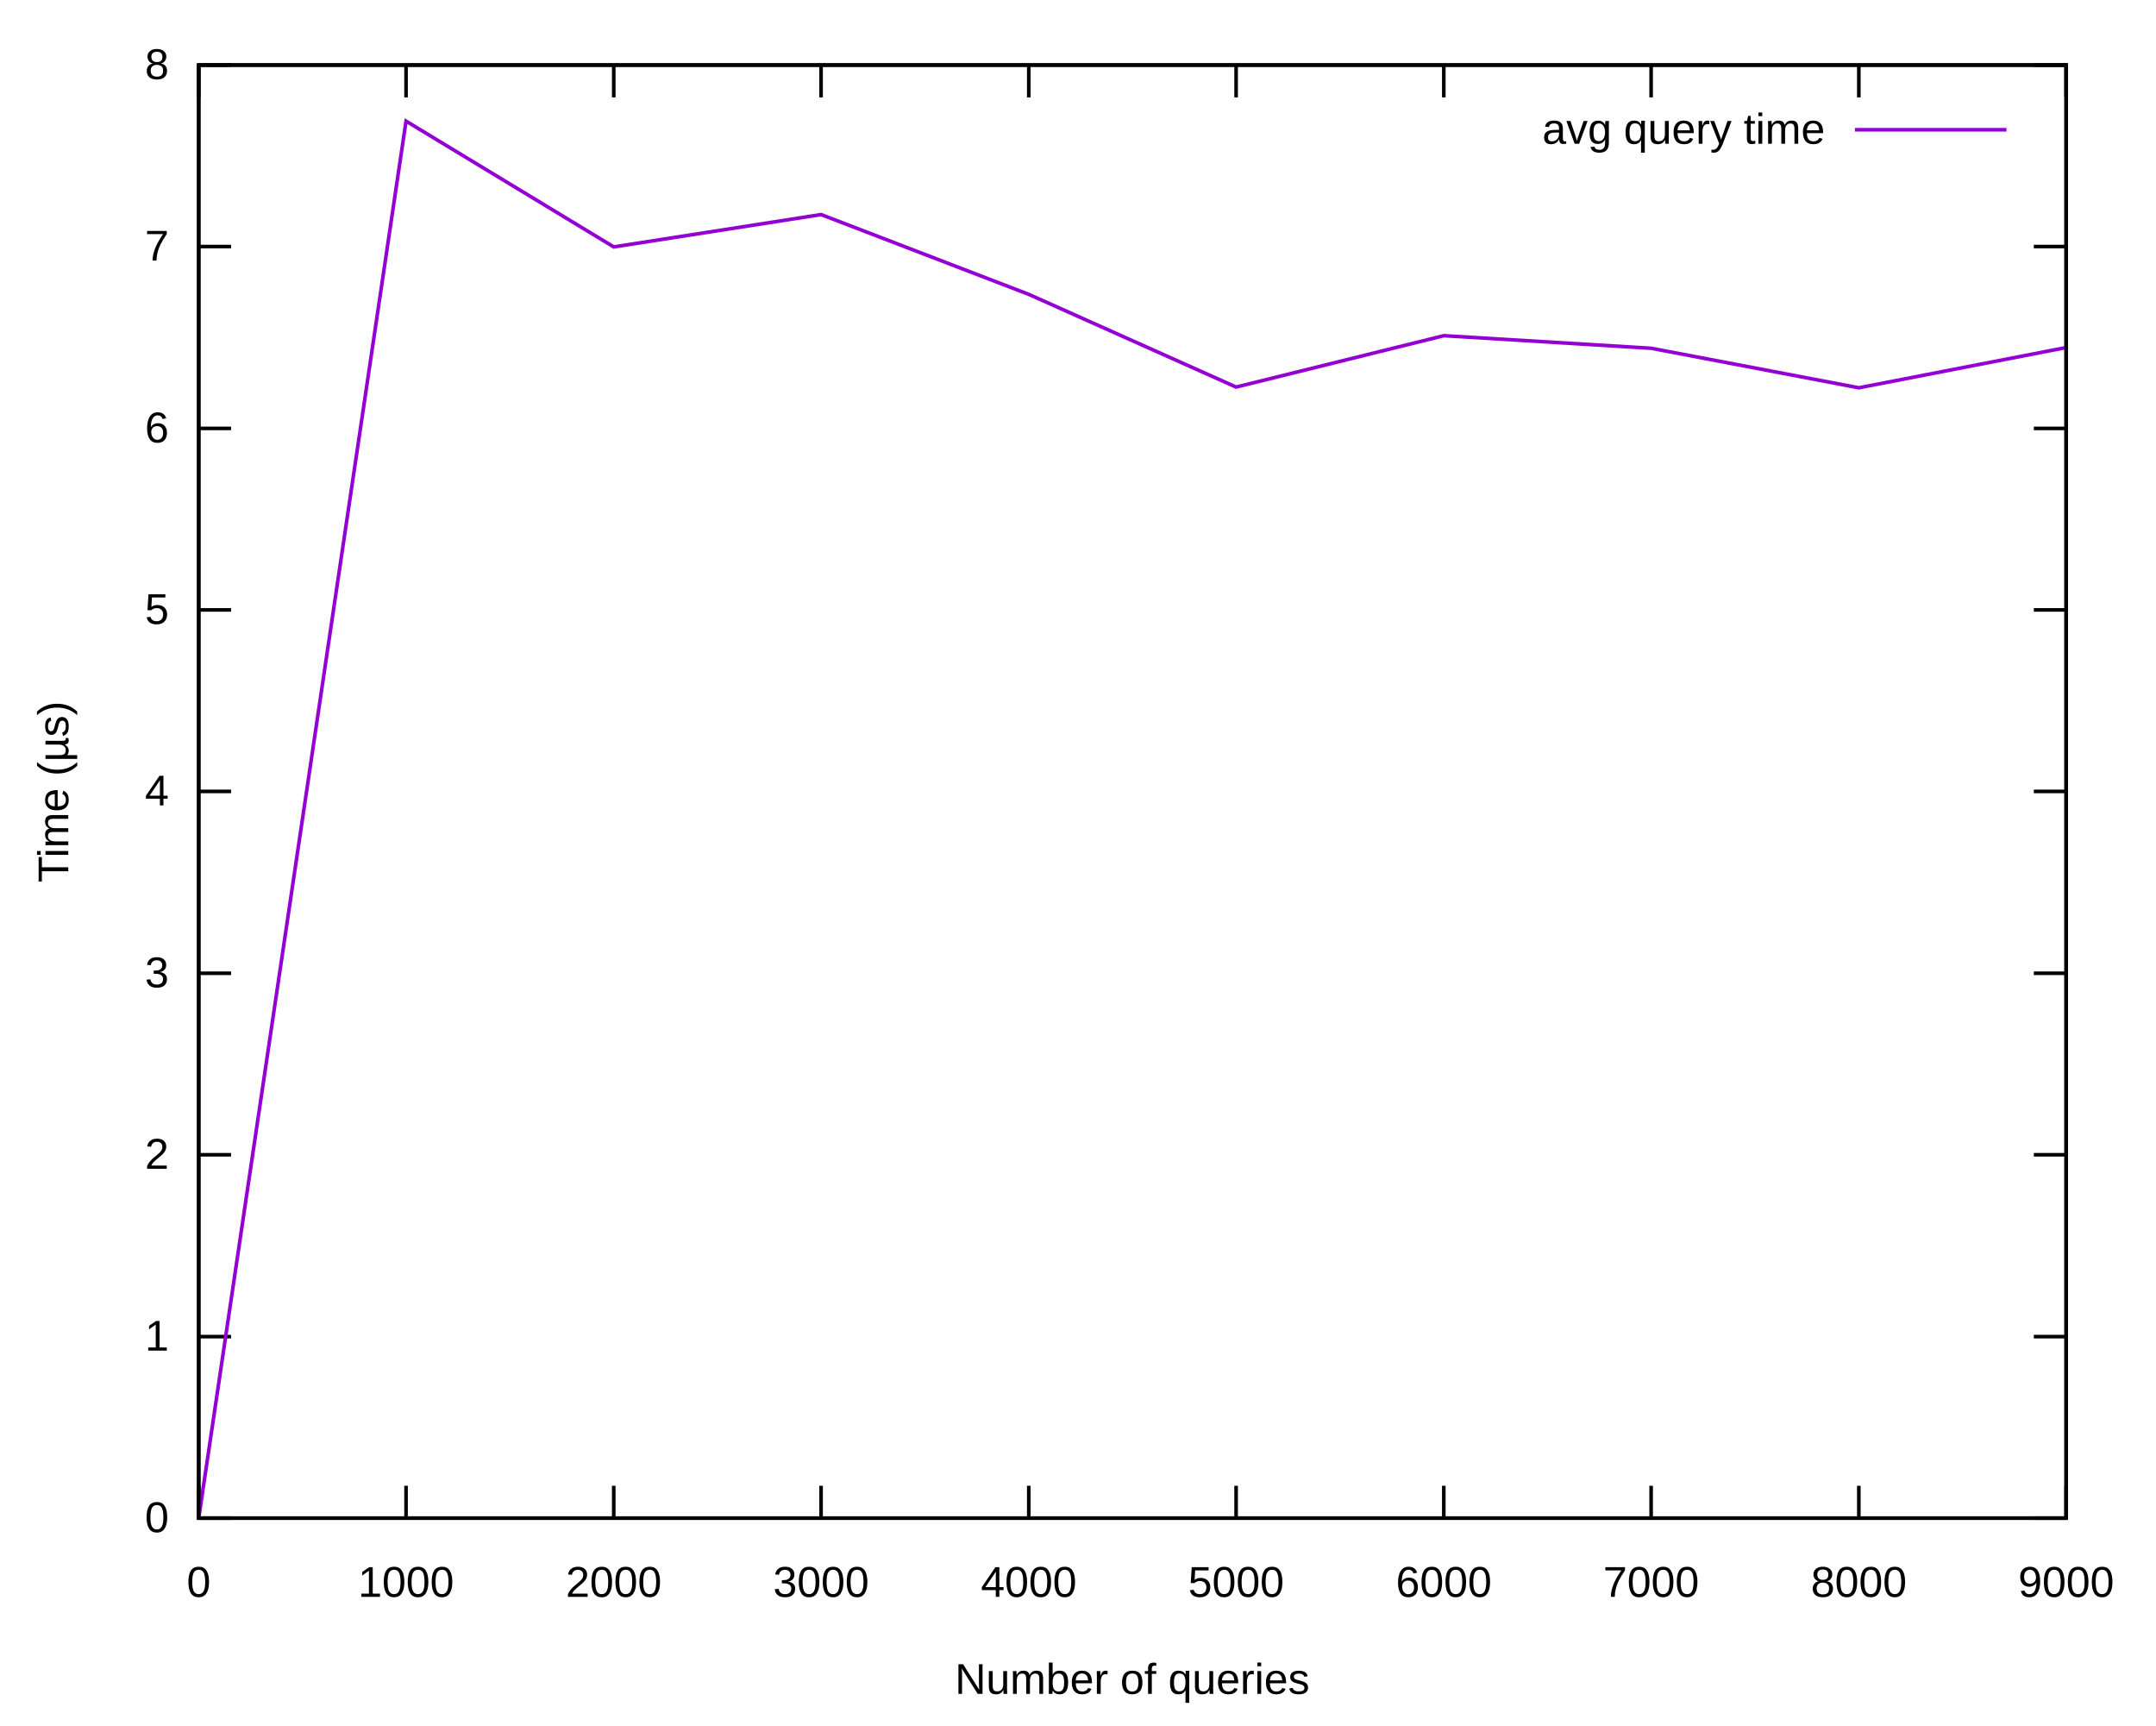
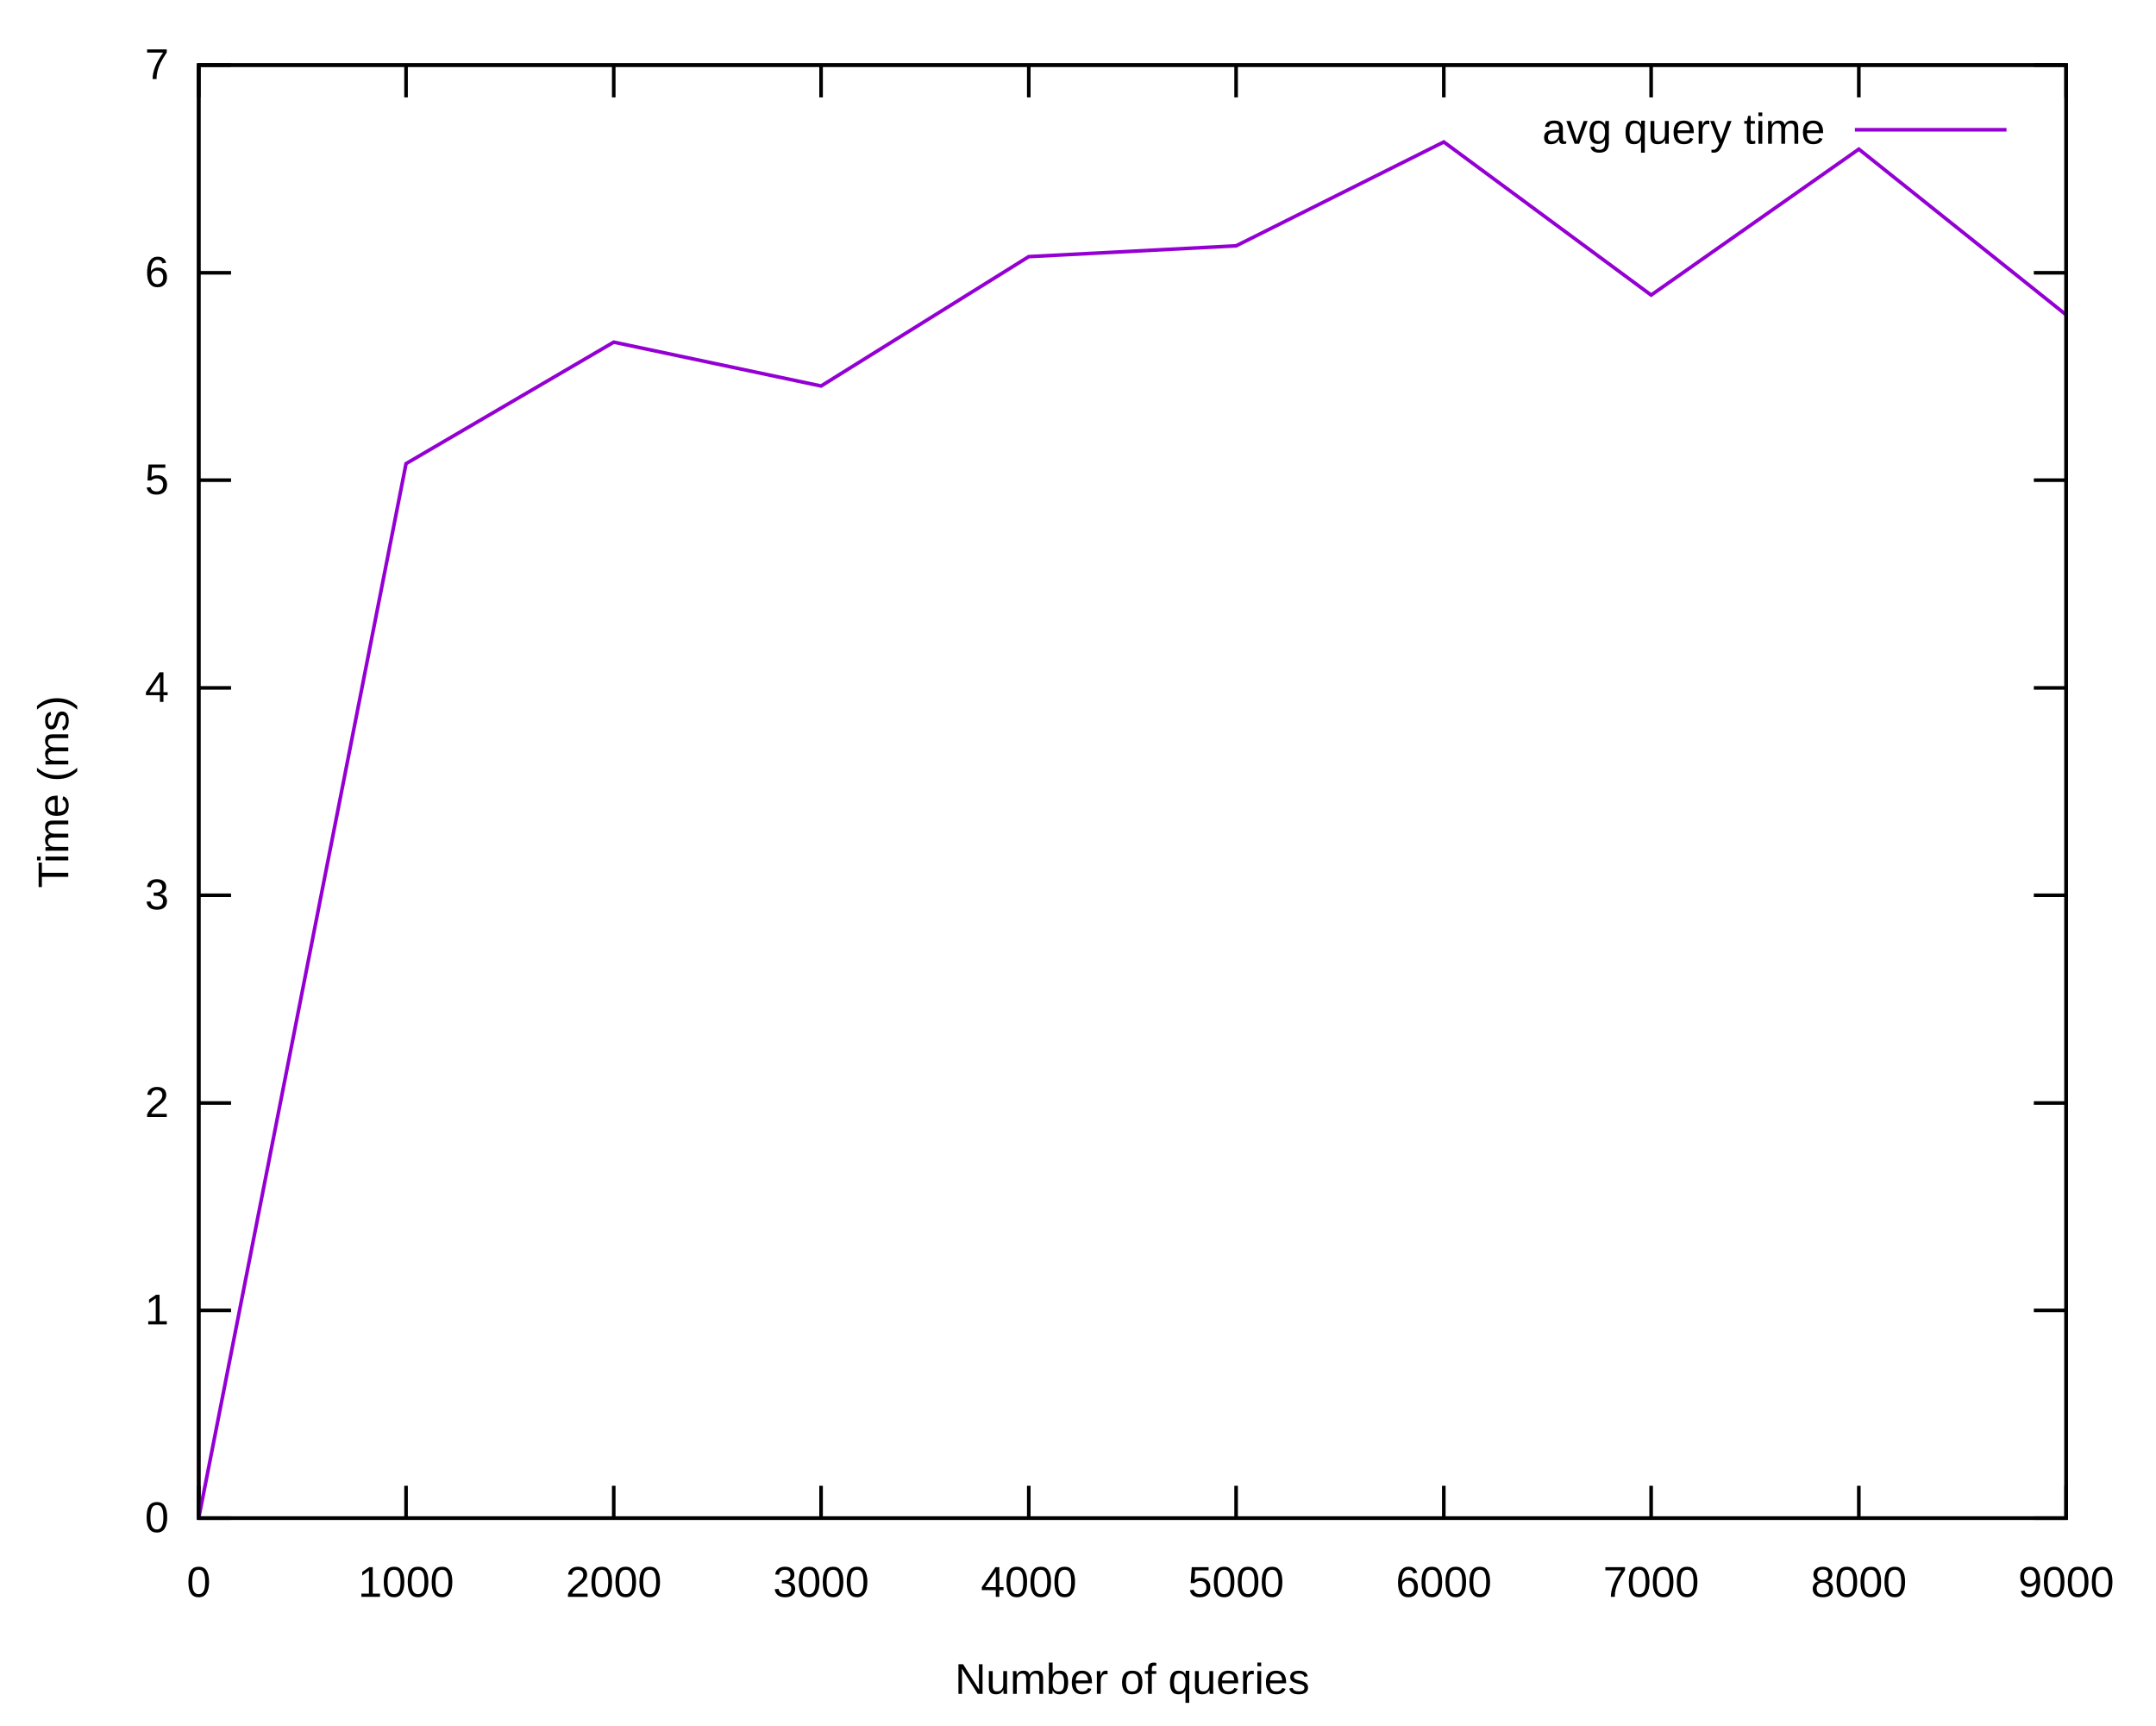
<svg xmlns="http://www.w3.org/2000/svg" xmlns:xlink="http://www.w3.org/1999/xlink" width="600" height="480" viewBox="0 0 600 480">
  <g id="gnuplot_canvas">
    <rect x="0" y="0" width="600" height="480" fill="none" />
    <defs>
      <circle id="gpDot" r="0.5" stroke-width="0.5" stroke="currentColor" />
      <path id="gpPt0" stroke-width="0.222" stroke="currentColor" d="M-1,0 h2 M0,-1 v2" />
      <path id="gpPt1" stroke-width="0.222" stroke="currentColor" d="M-1,-1 L1,1 M1,-1 L-1,1" />
      <path id="gpPt2" stroke-width="0.222" stroke="currentColor" d="M-1,0 L1,0 M0,-1 L0,1 M-1,-1 L1,1 M-1,1 L1,-1" />
      <rect id="gpPt3" stroke-width="0.222" stroke="currentColor" x="-1" y="-1" width="2" height="2" />
      <rect id="gpPt4" stroke-width="0.222" stroke="currentColor" fill="currentColor" x="-1" y="-1" width="2" height="2" />
      <circle id="gpPt5" stroke-width="0.222" stroke="currentColor" cx="0" cy="0" r="1" />
      <use xlink:href="#gpPt5" id="gpPt6" fill="currentColor" stroke="none" />
      <path id="gpPt7" stroke-width="0.222" stroke="currentColor" d="M0,-1.33 L-1.33,0.67 L1.33,0.67 z" />
      <use xlink:href="#gpPt7" id="gpPt8" fill="currentColor" stroke="none" />
      <use xlink:href="#gpPt7" id="gpPt9" stroke="currentColor" transform="rotate(180)" />
      <use xlink:href="#gpPt9" id="gpPt10" fill="currentColor" stroke="none" />
      <use xlink:href="#gpPt3" id="gpPt11" stroke="currentColor" transform="rotate(45)" />
      <use xlink:href="#gpPt11" id="gpPt12" fill="currentColor" stroke="none" />
      <path id="gpPt13" stroke-width="0.222" stroke="currentColor" d="M0,1.330 L1.265,0.411 L0.782,-1.067 L-0.782,-1.076 L-1.265,0.411 z" />
      <use xlink:href="#gpPt13" id="gpPt14" fill="currentColor" stroke="none" />
      <filter id="textbox" filterUnits="objectBoundingBox" x="0" y="0" height="1" width="1">
        <feFlood flood-color="white" flood-opacity="1" result="bgnd" />
        <feComposite in="SourceGraphic" in2="bgnd" operator="atop" />
      </filter>
      <filter id="greybox" filterUnits="objectBoundingBox" x="0" y="0" height="1" width="1">
        <feFlood flood-color="lightgrey" flood-opacity="1" result="grey" />
        <feComposite in="SourceGraphic" in2="grey" operator="atop" />
      </filter>
    </defs>
    <g fill="none" color="white" stroke="currentColor" stroke-width="1.00" stroke-linecap="butt" stroke-linejoin="miter">
</g>
    <g fill="none" color="black" stroke="currentColor" stroke-width="1.00" stroke-linecap="butt" stroke-linejoin="miter">
      <path stroke="black" d="M55.3,422.4 L64.3,422.4 M575.0,422.4 L566.0,422.4  " />
      <g transform="translate(47.0,426.3)" stroke="none" fill="black" font-family="Arial" font-size="12.00" text-anchor="end">
        <text>
          <tspan font-family="Arial"> 0</tspan>
        </text>
      </g>
    </g>
    <g fill="none" color="black" stroke="currentColor" stroke-width="1.00" stroke-linecap="butt" stroke-linejoin="miter">
-       <path stroke="black" d="M55.3,371.9 L64.3,371.9 M575.0,371.9 L566.0,371.9  " />
-       <g transform="translate(47.0,375.8)" stroke="none" fill="black" font-family="Arial" font-size="12.00" text-anchor="end">
+       <path stroke="black" d="M55.3,364.6 L64.3,364.6 M575.0,364.6 L566.0,364.6  " />
+       <g transform="translate(47.0,368.5)" stroke="none" fill="black" font-family="Arial" font-size="12.00" text-anchor="end">
        <text>
          <tspan font-family="Arial"> 1</tspan>
        </text>
      </g>
    </g>
    <g fill="none" color="black" stroke="currentColor" stroke-width="1.00" stroke-linecap="butt" stroke-linejoin="miter">
-       <path stroke="black" d="M55.3,321.3 L64.3,321.3 M575.0,321.3 L566.0,321.3  " />
-       <g transform="translate(47.0,325.2)" stroke="none" fill="black" font-family="Arial" font-size="12.00" text-anchor="end">
+       <path stroke="black" d="M55.3,306.9 L64.3,306.9 M575.0,306.9 L566.0,306.9  " />
+       <g transform="translate(47.0,310.8)" stroke="none" fill="black" font-family="Arial" font-size="12.00" text-anchor="end">
        <text>
          <tspan font-family="Arial"> 2</tspan>
        </text>
      </g>
    </g>
    <g fill="none" color="black" stroke="currentColor" stroke-width="1.00" stroke-linecap="butt" stroke-linejoin="miter">
-       <path stroke="black" d="M55.3,270.8 L64.3,270.8 M575.0,270.8 L566.0,270.8  " />
-       <g transform="translate(47.0,274.7)" stroke="none" fill="black" font-family="Arial" font-size="12.00" text-anchor="end">
+       <path stroke="black" d="M55.3,249.1 L64.3,249.1 M575.0,249.1 L566.0,249.1  " />
+       <g transform="translate(47.0,253.0)" stroke="none" fill="black" font-family="Arial" font-size="12.00" text-anchor="end">
        <text>
          <tspan font-family="Arial"> 3</tspan>
        </text>
      </g>
    </g>
    <g fill="none" color="black" stroke="currentColor" stroke-width="1.00" stroke-linecap="butt" stroke-linejoin="miter">
-       <path stroke="black" d="M55.3,220.2 L64.3,220.2 M575.0,220.2 L566.0,220.2  " />
-       <g transform="translate(47.0,224.1)" stroke="none" fill="black" font-family="Arial" font-size="12.00" text-anchor="end">
+       <path stroke="black" d="M55.3,191.4 L64.3,191.4 M575.0,191.4 L566.0,191.4  " />
+       <g transform="translate(47.0,195.3)" stroke="none" fill="black" font-family="Arial" font-size="12.00" text-anchor="end">
        <text>
          <tspan font-family="Arial"> 4</tspan>
        </text>
      </g>
    </g>
    <g fill="none" color="black" stroke="currentColor" stroke-width="1.00" stroke-linecap="butt" stroke-linejoin="miter">
-       <path stroke="black" d="M55.3,169.7 L64.3,169.7 M575.0,169.7 L566.0,169.7  " />
-       <g transform="translate(47.0,173.6)" stroke="none" fill="black" font-family="Arial" font-size="12.00" text-anchor="end">
+       <path stroke="black" d="M55.3,133.6 L64.3,133.6 M575.0,133.6 L566.0,133.6  " />
+       <g transform="translate(47.0,137.5)" stroke="none" fill="black" font-family="Arial" font-size="12.00" text-anchor="end">
        <text>
          <tspan font-family="Arial"> 5</tspan>
        </text>
      </g>
    </g>
    <g fill="none" color="black" stroke="currentColor" stroke-width="1.00" stroke-linecap="butt" stroke-linejoin="miter">
-       <path stroke="black" d="M55.3,119.2 L64.3,119.2 M575.0,119.2 L566.0,119.2  " />
-       <g transform="translate(47.0,123.1)" stroke="none" fill="black" font-family="Arial" font-size="12.00" text-anchor="end">
+       <path stroke="black" d="M55.3,75.9 L64.3,75.9 M575.0,75.9 L566.0,75.9  " />
+       <g transform="translate(47.0,79.8)" stroke="none" fill="black" font-family="Arial" font-size="12.00" text-anchor="end">
        <text>
          <tspan font-family="Arial"> 6</tspan>
-         </text>
-       </g>
-     </g>
-     <g fill="none" color="black" stroke="currentColor" stroke-width="1.00" stroke-linecap="butt" stroke-linejoin="miter">
-       <path stroke="black" d="M55.3,68.6 L64.3,68.6 M575.0,68.6 L566.0,68.6  " />
-       <g transform="translate(47.0,72.5)" stroke="none" fill="black" font-family="Arial" font-size="12.00" text-anchor="end">
-         <text>
-           <tspan font-family="Arial"> 7</tspan>
        </text>
      </g>
    </g>
    <g fill="none" color="black" stroke="currentColor" stroke-width="1.00" stroke-linecap="butt" stroke-linejoin="miter">
      <path stroke="black" d="M55.3,18.1 L64.3,18.1 M575.0,18.1 L566.0,18.1  " />
      <g transform="translate(47.0,22.0)" stroke="none" fill="black" font-family="Arial" font-size="12.00" text-anchor="end">
        <text>
-           <tspan font-family="Arial"> 8</tspan>
+           <tspan font-family="Arial"> 7</tspan>
        </text>
      </g>
    </g>
    <g fill="none" color="black" stroke="currentColor" stroke-width="1.00" stroke-linecap="butt" stroke-linejoin="miter">
      <path stroke="black" d="M55.3,422.4 L55.3,413.4 M55.3,18.1 L55.3,27.1  " />
      <g transform="translate(55.3,444.3)" stroke="none" fill="black" font-family="Arial" font-size="12.00" text-anchor="middle">
        <text>
          <tspan font-family="Arial"> 0</tspan>
        </text>
      </g>
    </g>
    <g fill="none" color="black" stroke="currentColor" stroke-width="1.00" stroke-linecap="butt" stroke-linejoin="miter">
      <path stroke="black" d="M113.0,422.4 L113.0,413.4 M113.0,18.1 L113.0,27.1  " />
      <g transform="translate(113.0,444.3)" stroke="none" fill="black" font-family="Arial" font-size="12.00" text-anchor="middle">
        <text>
          <tspan font-family="Arial"> 1000</tspan>
        </text>
      </g>
    </g>
    <g fill="none" color="black" stroke="currentColor" stroke-width="1.00" stroke-linecap="butt" stroke-linejoin="miter">
      <path stroke="black" d="M170.8,422.4 L170.8,413.4 M170.8,18.1 L170.8,27.1  " />
      <g transform="translate(170.8,444.3)" stroke="none" fill="black" font-family="Arial" font-size="12.00" text-anchor="middle">
        <text>
          <tspan font-family="Arial"> 2000</tspan>
        </text>
      </g>
    </g>
    <g fill="none" color="black" stroke="currentColor" stroke-width="1.00" stroke-linecap="butt" stroke-linejoin="miter">
      <path stroke="black" d="M228.5,422.4 L228.5,413.4 M228.5,18.1 L228.5,27.1  " />
      <g transform="translate(228.5,444.3)" stroke="none" fill="black" font-family="Arial" font-size="12.00" text-anchor="middle">
        <text>
          <tspan font-family="Arial"> 3000</tspan>
        </text>
      </g>
    </g>
    <g fill="none" color="black" stroke="currentColor" stroke-width="1.00" stroke-linecap="butt" stroke-linejoin="miter">
      <path stroke="black" d="M286.3,422.4 L286.3,413.4 M286.3,18.1 L286.3,27.1  " />
      <g transform="translate(286.3,444.3)" stroke="none" fill="black" font-family="Arial" font-size="12.00" text-anchor="middle">
        <text>
          <tspan font-family="Arial"> 4000</tspan>
        </text>
      </g>
    </g>
    <g fill="none" color="black" stroke="currentColor" stroke-width="1.00" stroke-linecap="butt" stroke-linejoin="miter">
      <path stroke="black" d="M344.0,422.4 L344.0,413.4 M344.0,18.1 L344.0,27.1  " />
      <g transform="translate(344.0,444.3)" stroke="none" fill="black" font-family="Arial" font-size="12.00" text-anchor="middle">
        <text>
          <tspan font-family="Arial"> 5000</tspan>
        </text>
      </g>
    </g>
    <g fill="none" color="black" stroke="currentColor" stroke-width="1.00" stroke-linecap="butt" stroke-linejoin="miter">
      <path stroke="black" d="M401.8,422.4 L401.8,413.4 M401.8,18.1 L401.8,27.1  " />
      <g transform="translate(401.8,444.3)" stroke="none" fill="black" font-family="Arial" font-size="12.00" text-anchor="middle">
        <text>
          <tspan font-family="Arial"> 6000</tspan>
        </text>
      </g>
    </g>
    <g fill="none" color="black" stroke="currentColor" stroke-width="1.00" stroke-linecap="butt" stroke-linejoin="miter">
      <path stroke="black" d="M459.5,422.4 L459.5,413.4 M459.5,18.1 L459.5,27.1  " />
      <g transform="translate(459.5,444.3)" stroke="none" fill="black" font-family="Arial" font-size="12.00" text-anchor="middle">
        <text>
          <tspan font-family="Arial"> 7000</tspan>
        </text>
      </g>
    </g>
    <g fill="none" color="black" stroke="currentColor" stroke-width="1.00" stroke-linecap="butt" stroke-linejoin="miter">
      <path stroke="black" d="M517.3,422.4 L517.3,413.4 M517.3,18.1 L517.3,27.1  " />
      <g transform="translate(517.3,444.3)" stroke="none" fill="black" font-family="Arial" font-size="12.00" text-anchor="middle">
        <text>
          <tspan font-family="Arial"> 8000</tspan>
        </text>
      </g>
    </g>
    <g fill="none" color="black" stroke="currentColor" stroke-width="1.00" stroke-linecap="butt" stroke-linejoin="miter">
      <path stroke="black" d="M575.0,422.4 L575.0,413.4 M575.0,18.1 L575.0,27.1  " />
      <g transform="translate(575.0,444.3)" stroke="none" fill="black" font-family="Arial" font-size="12.00" text-anchor="middle">
        <text>
          <tspan font-family="Arial"> 9000</tspan>
        </text>
      </g>
    </g>
    <g fill="none" color="black" stroke="currentColor" stroke-width="1.00" stroke-linecap="butt" stroke-linejoin="miter">
</g>
    <g fill="none" color="black" stroke="currentColor" stroke-width="1.00" stroke-linecap="butt" stroke-linejoin="miter">
      <path stroke="black" d="M55.3,18.1 L55.3,422.4 L575.0,422.4 L575.0,18.1 L55.3,18.1 Z  " />
    </g>
    <g fill="none" color="black" stroke="currentColor" stroke-width="1.00" stroke-linecap="butt" stroke-linejoin="miter">
      <g transform="translate(19.0,220.3) rotate(270)" stroke="none" fill="black" font-family="Arial" font-size="12.00" text-anchor="middle">
        <text>
-           <tspan font-family="Arial">Time (µs)</tspan>
+           <tspan font-family="Arial">Time (ms)</tspan>
        </text>
      </g>
    </g>
    <g fill="none" color="black" stroke="currentColor" stroke-width="1.00" stroke-linecap="butt" stroke-linejoin="miter">
      <g transform="translate(315.1,471.3)" stroke="none" fill="black" font-family="Arial" font-size="12.00" text-anchor="middle">
        <text>
          <tspan font-family="Arial">Number of queries</tspan>
        </text>
      </g>
    </g>
    <g fill="none" color="black" stroke="currentColor" stroke-width="1.00" stroke-linecap="butt" stroke-linejoin="miter">
</g>
    <g id="gnuplot_plot_1">
      <g fill="none" color="black" stroke="currentColor" stroke-width="1.00" stroke-linecap="butt" stroke-linejoin="miter">
        <g transform="translate(507.9,40.0)" stroke="none" fill="black" font-family="Arial" font-size="12.00" text-anchor="end">
          <text>
            <tspan font-family="Arial">avg query time</tspan>
          </text>
        </g>
      </g>
      <g fill="none" color="black" stroke="currentColor" stroke-width="1.00" stroke-linecap="butt" stroke-linejoin="miter">
-         <path stroke="rgb(148,   0, 211)" d="M516.2,36.1 L558.4,36.1 M55.3,422.4 L113.0,33.7 L170.8,68.7 L228.5,59.7 L286.3,81.9 L344.0,107.7   L401.8,93.4 L459.5,96.9 L517.3,107.9 L575.0,96.7  " />
+         <path stroke="rgb(148,   0, 211)" d="M516.2,36.1 L558.4,36.1 M55.3,422.4 L113.0,129.0 L170.8,95.2 L228.5,107.4 L286.3,71.4 L344.0,68.4   L401.8,39.5 L459.5,82.1 L517.3,41.5 L575.0,87.6  " />
      </g>
    </g>
    <g fill="none" color="white" stroke="rgb(148,   0, 211)" stroke-width="2.00" stroke-linecap="butt" stroke-linejoin="miter">
</g>
    <g fill="none" color="black" stroke="currentColor" stroke-width="2.00" stroke-linecap="butt" stroke-linejoin="miter">
</g>
    <g fill="none" color="black" stroke="black" stroke-width="1.00" stroke-linecap="butt" stroke-linejoin="miter">
</g>
    <g fill="none" color="black" stroke="currentColor" stroke-width="1.00" stroke-linecap="butt" stroke-linejoin="miter">
      <path stroke="black" d="M55.3,18.1 L55.3,422.4 L575.0,422.4 L575.0,18.1 L55.3,18.1 Z  " />
    </g>
    <g fill="none" color="black" stroke="currentColor" stroke-width="1.00" stroke-linecap="butt" stroke-linejoin="miter">
</g>
  </g>
</svg>
